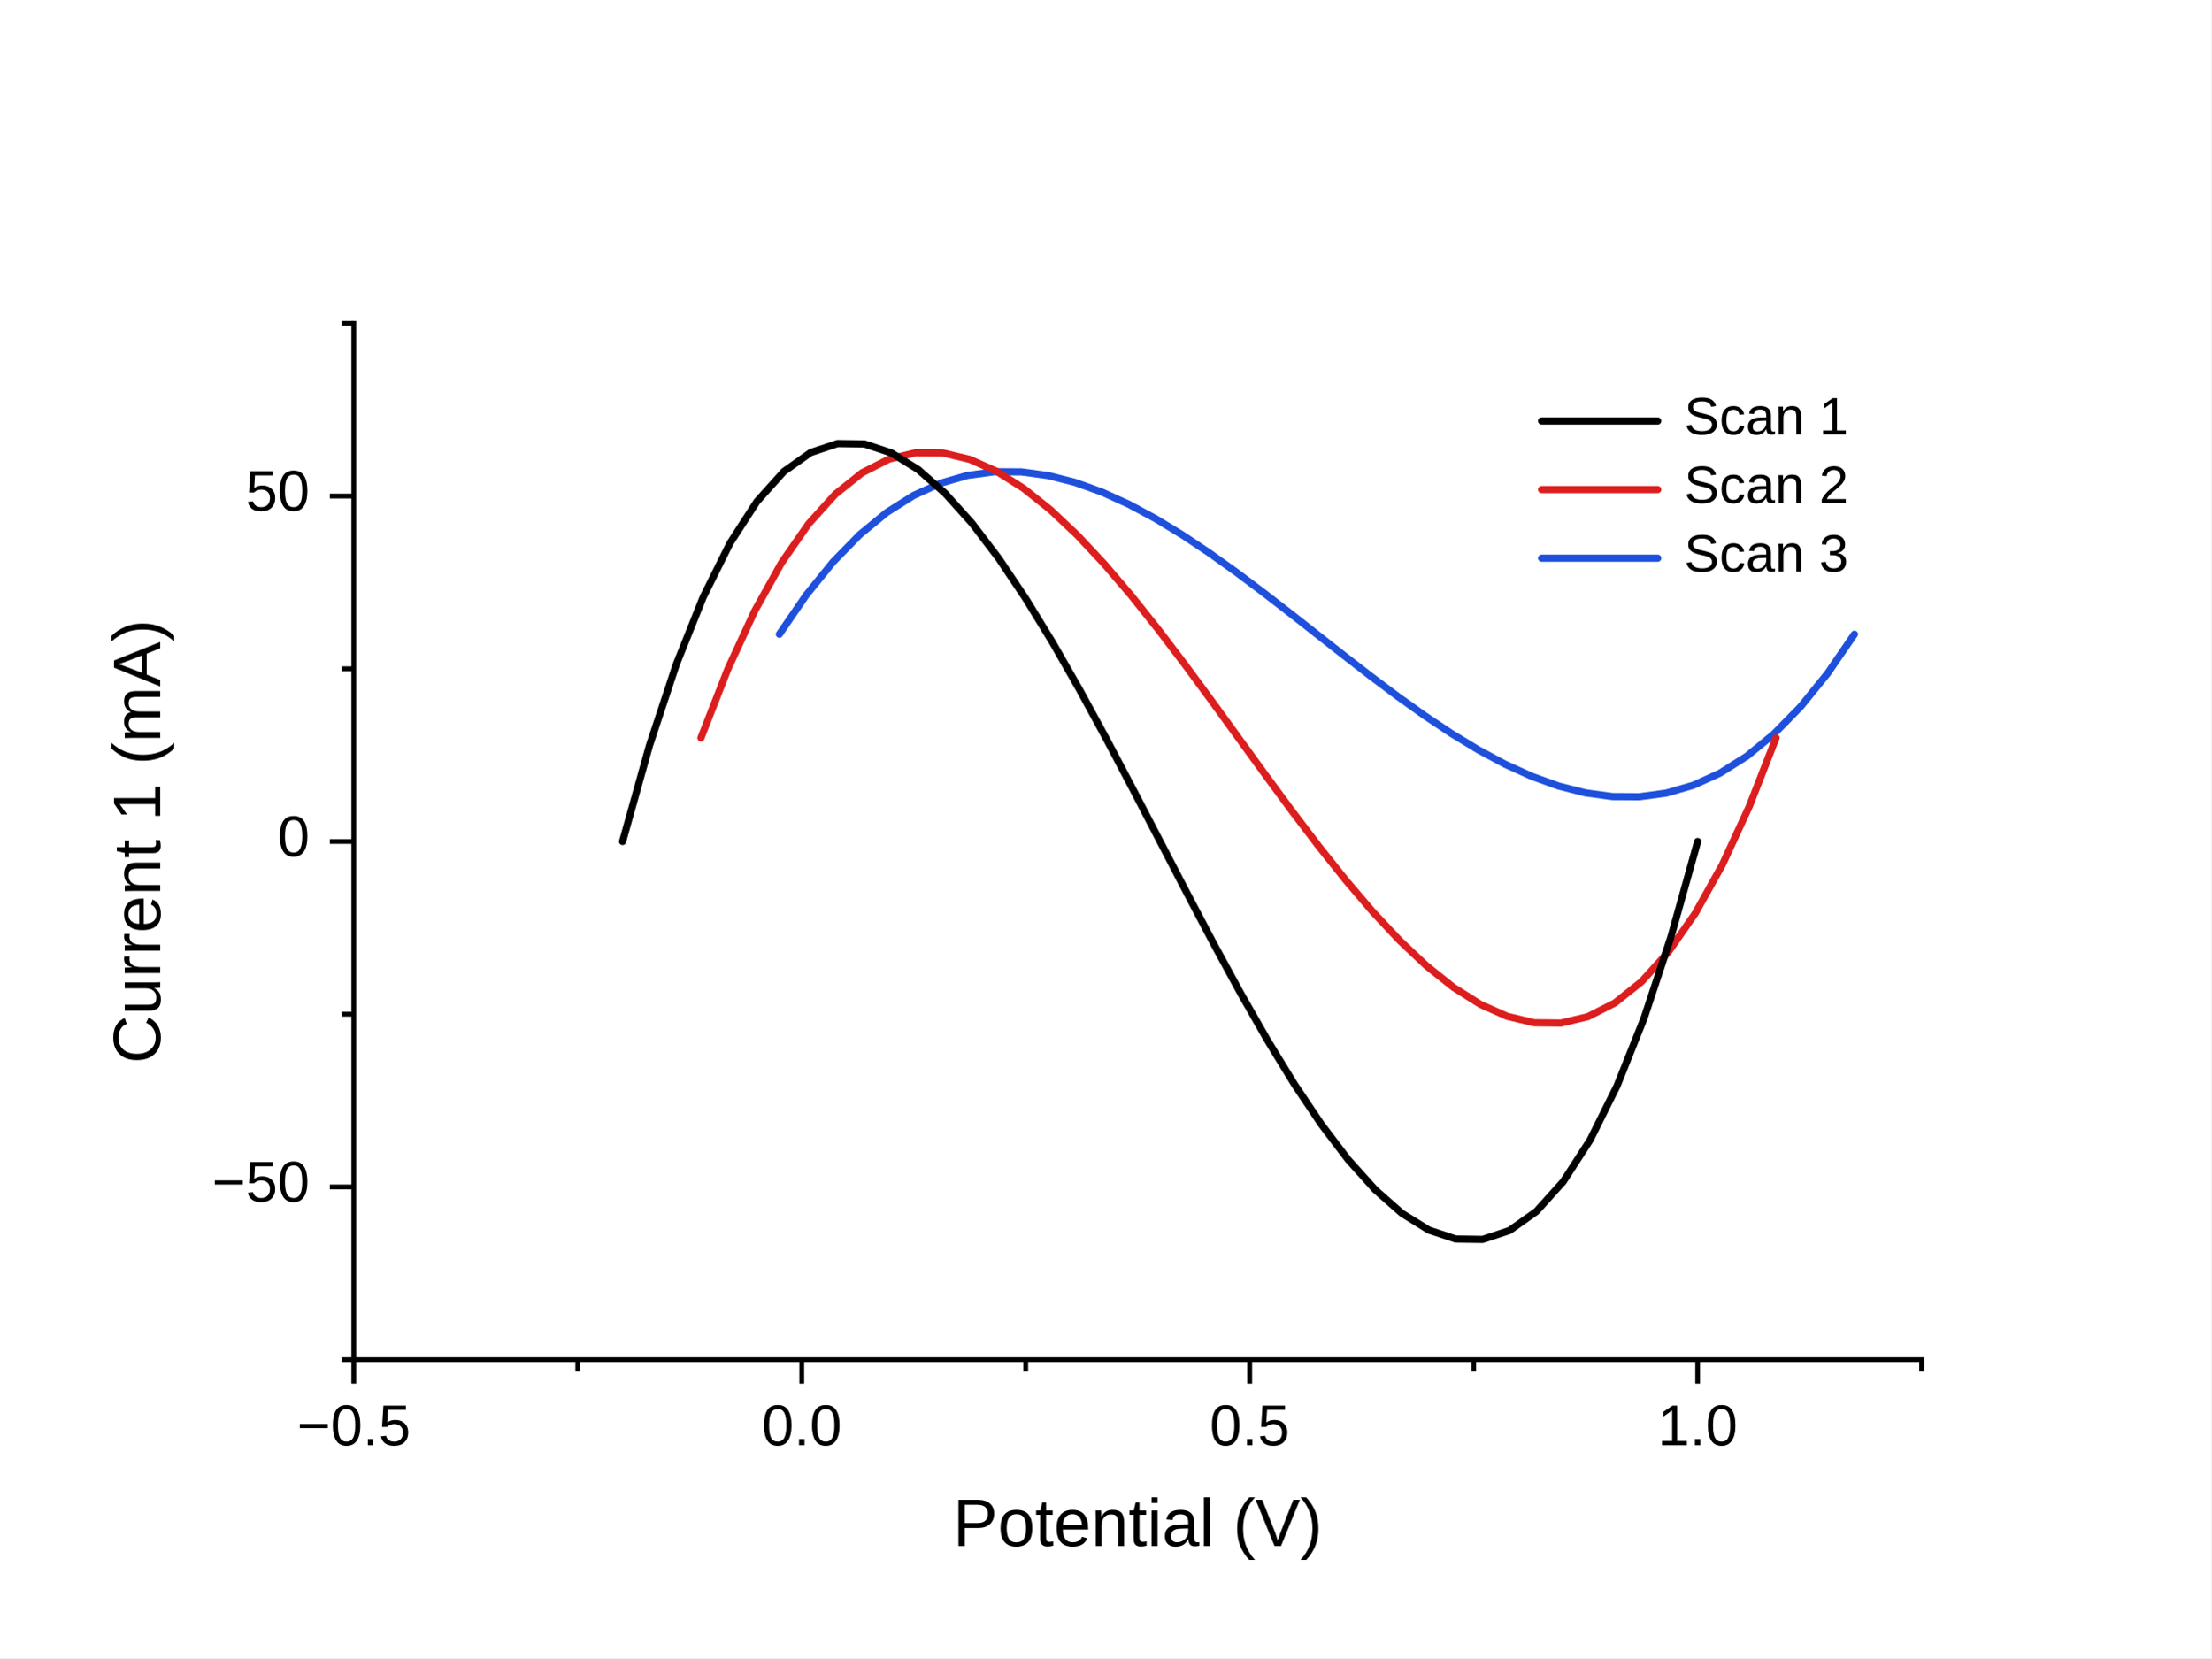
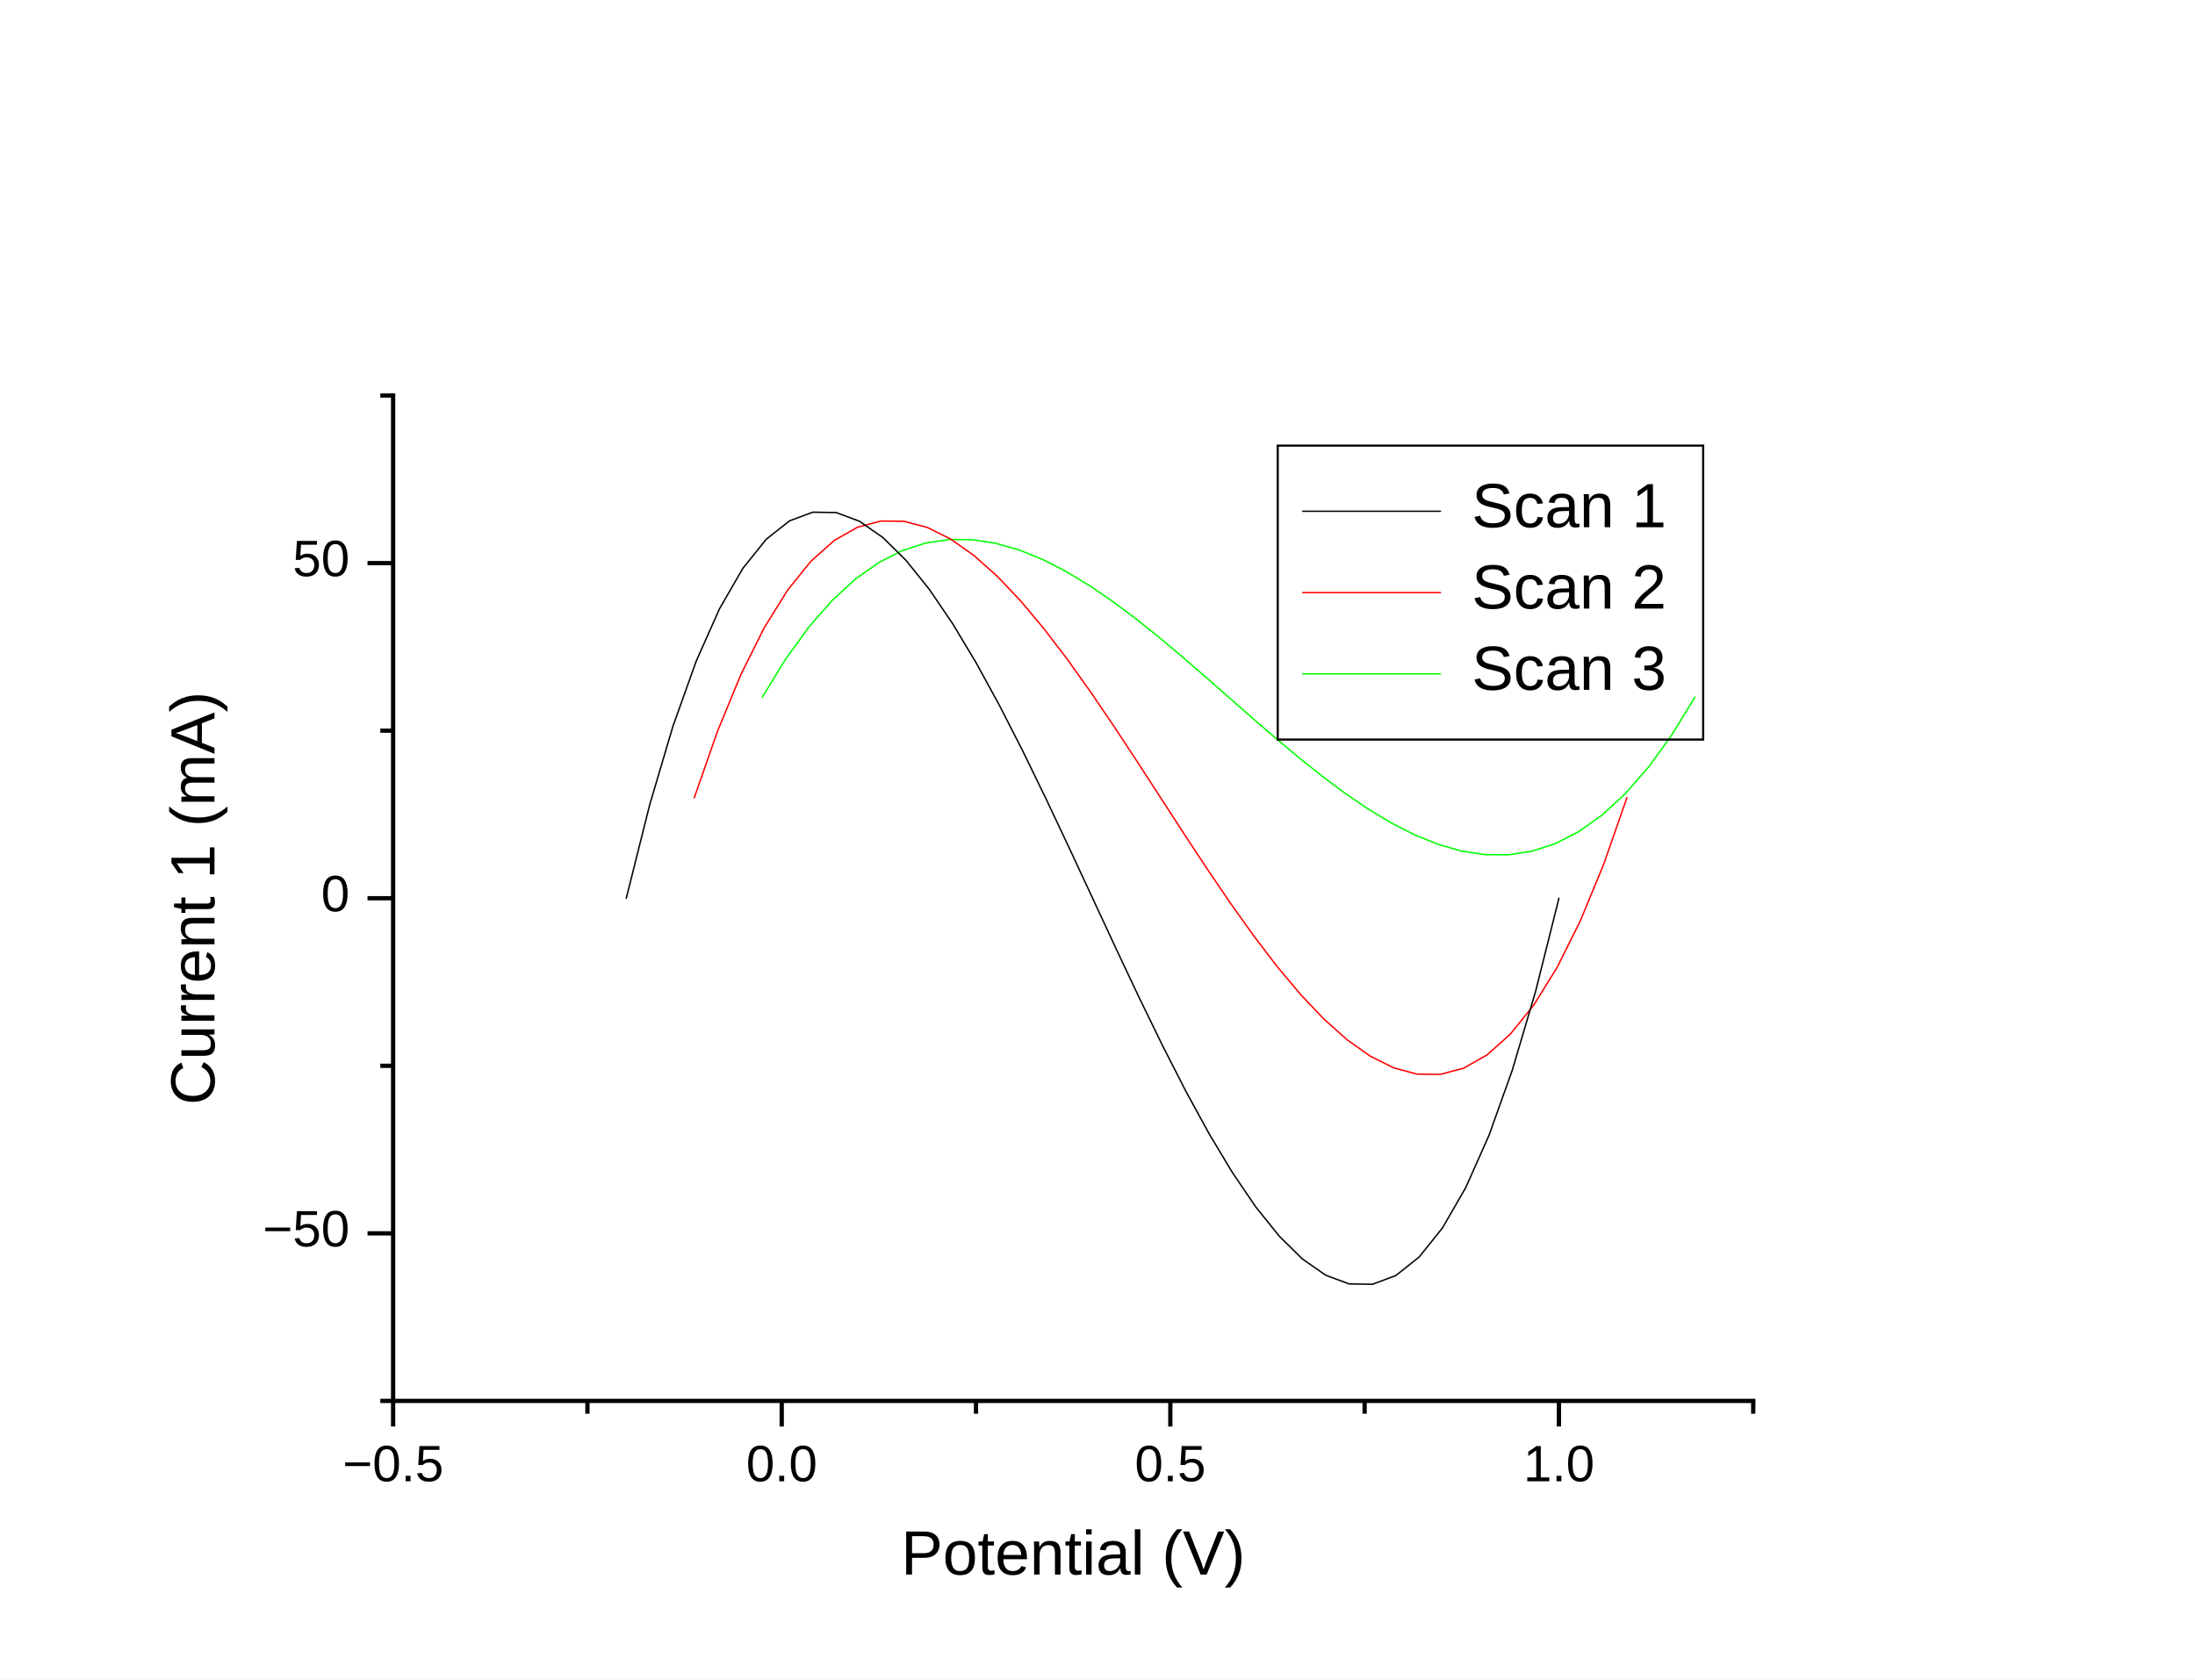
- <svg xmlns="http://www.w3.org/2000/svg" width="460.8pt" height="345.6pt" viewBox="0 0 460.8 345.6">
-   <rect x="0" y="0" width="460.8" height="345.6" fill="#FFFFFF" />
+ <svg xmlns="http://www.w3.org/2000/svg" width="771.84pt" height="590.76pt" viewBox="0 0 771.84 590.76">
+   <rect x="0" y="0" width="771.84" height="590.76" fill="#FFFFFF" />
  <g id="layer0">
    <clipPath id="clip0">
-       <rect x="73.728" y="24.192" width="359.424" height="259.2" />
+       <rect x="138.237" y="68.41" width="526.086" height="424.343" />
    </clipPath>
    <g class="plots" clip-path="url(#clip0)">
-       <path d="M162.417 132.192L168.018 124.022L173.62 117.11L179.221 111.388L184.823 106.79L190.424 103.251L196.026 100.705L201.627 99.084L207.228 98.323L212.83 98.356L218.431 99.117L224.033 100.539L229.634 102.557L235.235 105.104L240.837 108.113L246.438 111.52L252.04 115.258L257.641 119.26L263.242 123.46L268.844 127.793L274.445 132.192L280.047 136.591L285.648 140.924L291.25 145.124L296.851 149.126L302.452 152.864L308.054 156.271L313.655 159.28L319.257 161.827L324.858 163.845L330.459 165.267L336.061 166.028L341.662 166.061L347.264 165.3L352.865 163.679L358.466 161.133L364.068 157.594L369.669 152.996L375.271 147.274L380.872 140.362L386.474 132.192" fill="none" stroke="#1E50DC" stroke-width="1.5" stroke-linecap="round" stroke-linejoin="round" />
-       <path d="M146.08 153.792L151.681 139.454L157.282 127.321L162.884 117.279L168.485 109.21L174.087 102.998L179.688 98.528L185.289 95.684L190.891 94.349L196.492 94.407L202.094 95.742L207.695 98.238L213.297 101.779L218.898 106.249L224.499 111.532L230.101 117.511L235.702 124.07L241.304 131.094L246.905 138.467L252.506 146.071L258.108 153.792L263.709 161.513L269.311 169.117L274.912 176.49L280.513 183.514L286.115 190.073L291.716 196.052L297.318 201.335L302.919 205.805L308.521 209.346L314.122 211.842L319.723 213.177L325.325 213.235L330.926 211.9L336.528 209.056L342.129 204.586L347.73 198.374L353.332 190.305L358.933 180.263L364.535 168.13L370.136 153.792" fill="none" stroke="#DC1E1E" stroke-width="1.5" stroke-linecap="round" stroke-linejoin="round" />
-       <path d="M129.742 175.392L135.344 155.385L140.945 138.456L146.546 124.443L152.148 113.184L157.749 104.517L163.351 98.28L168.952 94.311L174.553 92.448L180.155 92.529L185.756 94.392L191.358 97.875L196.959 102.816L202.56 109.053L208.162 116.424L213.763 124.767L219.365 133.92L224.966 143.721L230.568 154.008L236.169 164.619L241.77 175.392L247.372 186.165L252.973 196.776L258.575 207.063L264.176 216.864L269.777 226.017L275.379 234.36L280.98 241.731L286.582 247.968L292.183 252.909L297.785 256.392L303.386 258.255L308.987 258.336L314.589 256.473L320.19 252.504L325.792 246.267L331.393 237.6L336.994 226.341L342.596 212.328L348.197 195.399L353.799 175.392" fill="none" stroke="#000000" stroke-width="1.5" stroke-linecap="round" stroke-linejoin="round" />
+       <path d="M268.05 245.22L276.249 231.845L284.447 220.528L292.646 211.161L300.845 203.634L309.044 197.84L317.242 193.671L325.441 191.017L333.64 189.772L341.839 189.826L350.037 191.072L358.236 193.4L366.435 196.703L374.634 200.872L382.832 205.8L391.031 211.377L399.23 217.496L407.429 224.048L415.627 230.925L423.826 238.018L432.025 245.22L440.224 252.421L448.422 259.515L456.621 266.391L464.82 272.943L473.019 279.062L481.217 284.639L489.416 289.567L497.615 293.736L505.814 297.039L514.012 299.367L522.211 300.613L530.41 300.667L538.609 299.422L546.807 296.768L555.006 292.599L563.205 286.805L571.404 279.279L579.602 269.911L587.801 258.594L596 245.22" fill="none" stroke="#00FF00" stroke-width="0.5" stroke-linecap="round" stroke-linejoin="round" />
+       <path d="M244.137 280.581L252.336 257.108L260.534 237.245L268.733 220.804L276.932 207.594L285.131 197.426L293.329 190.108L301.528 185.451L309.727 183.265L317.926 183.361L326.124 185.546L334.323 189.633L342.522 195.43L350.721 202.748L358.919 211.396L367.118 221.185L375.317 231.923L383.516 243.423L391.714 255.492L399.913 267.942L408.112 280.581L416.311 293.221L424.509 305.671L432.708 317.74L440.907 329.239L449.106 339.978L457.304 349.767L465.503 358.415L473.702 365.733L481.901 371.53L490.099 375.617L498.298 377.802L506.497 377.897L514.696 375.712L522.894 371.055L531.093 363.737L539.292 353.568L547.491 340.359L555.689 323.917L563.888 304.055L572.087 280.581" fill="none" stroke="#FF0000" stroke-width="0.5" stroke-linecap="round" stroke-linejoin="round" />
+       <path d="M220.224 315.943L228.423 283.189L236.621 255.475L244.82 232.533L253.019 214.101L261.218 199.912L269.416 189.701L277.615 183.204L285.814 180.154L294.013 180.286L302.211 183.336L310.41 189.038L318.609 197.127L326.808 207.338L335.006 219.405L343.205 233.064L351.404 248.049L359.603 264.094L367.801 280.935L376 298.307L384.199 315.943L392.398 333.58L400.596 350.952L408.795 367.793L416.994 383.838L425.193 398.823L433.391 412.481L441.59 424.549L449.789 434.759L457.988 442.848L466.186 448.551L474.385 451.6L482.584 451.733L490.783 448.683L498.981 442.185L507.18 431.975L515.379 417.786L523.578 399.353L531.776 376.412L539.975 348.697L548.174 315.943" fill="none" stroke="#000000" stroke-width="0.5" stroke-linecap="round" stroke-linejoin="round" />
    </g>
    <g class="overlay">
-       <path d="M73.728 283.392L400.477 283.392" fill="none" stroke="#000000" stroke-width="1" stroke-linecap="square" />
-       <path d="M73.728 67.392L73.728 283.392" fill="none" stroke="#000000" stroke-width="1" stroke-linecap="square" />
-       <path d="M73.728 283.392L73.728 288.392M167.085 283.392L167.085 288.392M260.442 283.392L260.442 288.392M353.799 283.392L353.799 288.392M120.406 283.392L120.406 285.892M213.763 283.392L213.763 285.892M307.12 283.392L307.12 285.892M400.477 283.392L400.477 285.892" fill="none" stroke="#000000" stroke-width="1" />
-       <path d="M73.728 247.392L68.728 247.392M73.728 175.392L68.728 175.392M73.728 103.392L68.728 103.392M73.728 283.392L71.228 283.392M73.728 211.392L71.228 211.392M73.728 139.392L71.228 139.392M73.728 67.392L71.228 67.392" fill="none" stroke="#000000" stroke-width="1" />
-       <text x="73.728" y="301.232" font-family="'Arial', 'Liberation Sans', 'Helvetica', 'DejaVu Sans', sans-serif" font-size="12" fill="#000000" text-anchor="middle">−0.5</text>
-       <text x="167.085" y="301.232" font-family="'Arial', 'Liberation Sans', 'Helvetica', 'DejaVu Sans', sans-serif" font-size="12" fill="#000000" text-anchor="middle">0.0</text>
-       <text x="260.442" y="301.232" font-family="'Arial', 'Liberation Sans', 'Helvetica', 'DejaVu Sans', sans-serif" font-size="12" fill="#000000" text-anchor="middle">0.5</text>
-       <text x="353.799" y="301.232" font-family="'Arial', 'Liberation Sans', 'Helvetica', 'DejaVu Sans', sans-serif" font-size="12" fill="#000000" text-anchor="middle">1.0</text>
-       <text x="64.528" y="250.452" font-family="'Arial', 'Liberation Sans', 'Helvetica', 'DejaVu Sans', sans-serif" font-size="12" fill="#000000" text-anchor="end">−50</text>
-       <text x="64.528" y="178.452" font-family="'Arial', 'Liberation Sans', 'Helvetica', 'DejaVu Sans', sans-serif" font-size="12" fill="#000000" text-anchor="end">0</text>
-       <text x="64.528" y="106.452" font-family="'Arial', 'Liberation Sans', 'Helvetica', 'DejaVu Sans', sans-serif" font-size="12" fill="#000000" text-anchor="end">50</text>
-       <text x="237.103" y="322.232" font-family="'Arial', 'Liberation Sans', 'Helvetica', 'DejaVu Sans', sans-serif" font-size="14" fill="#000000" text-anchor="middle">Potential (V)</text>
-       <text x="33.388" y="175.392" font-family="'Arial', 'Liberation Sans', 'Helvetica', 'DejaVu Sans', sans-serif" font-size="14" fill="#000000" text-anchor="middle" transform="rotate(-90 33.388 175.392)">Current 1 (mA)</text>
-       <path d="M321.277 87.742L345.477 87.742" fill="none" stroke="#000000" stroke-width="1.5" stroke-linecap="round" stroke-linejoin="round" />
-       <text x="350.977" y="90.547" font-family="'Arial', 'Liberation Sans', 'Helvetica', 'DejaVu Sans', sans-serif" font-size="11" fill="#000000">Scan 1</text>
-       <path d="M321.277 102.042L345.477 102.042" fill="none" stroke="#DC1E1E" stroke-width="1.5" stroke-linecap="round" stroke-linejoin="round" />
-       <text x="350.977" y="104.847" font-family="'Arial', 'Liberation Sans', 'Helvetica', 'DejaVu Sans', sans-serif" font-size="11" fill="#000000">Scan 2</text>
-       <path d="M321.277 116.342L345.477 116.342" fill="none" stroke="#1E50DC" stroke-width="1.5" stroke-linecap="round" stroke-linejoin="round" />
-       <text x="350.977" y="119.147" font-family="'Arial', 'Liberation Sans', 'Helvetica', 'DejaVu Sans', sans-serif" font-size="11" fill="#000000">Scan 3</text>
+       <path d="M138.237 492.753L616.497 492.753" fill="none" stroke="#000000" stroke-width="1.5" stroke-linecap="square" />
+       <path d="M138.237 139.134L138.237 492.753" fill="none" stroke="#000000" stroke-width="1.5" stroke-linecap="square" />
+       <path d="M138.237 492.753L138.237 501.753M274.882 492.753L274.882 501.753M411.528 492.753L411.528 501.753M548.174 492.753L548.174 501.753M206.559 492.753L206.559 497.253M343.205 492.753L343.205 497.253M479.851 492.753L479.851 497.253M616.497 492.753L616.497 497.253" fill="none" stroke="#000000" stroke-width="1.5" />
+       <path d="M138.237 433.816L129.237 433.816M138.237 315.943L129.237 315.943M138.237 198.07L129.237 198.07M138.237 492.753L133.737 492.753M138.237 374.88L133.737 374.88M138.237 257.007L133.737 257.007M138.237 139.134L133.737 139.134" fill="none" stroke="#000000" stroke-width="1.5" />
+       <text x="138.237" y="521.013" font-family="'Arial', 'Liberation Sans', 'Helvetica', 'DejaVu Sans', sans-serif" font-size="18" fill="#000000" text-anchor="middle">−0.5</text>
+       <text x="274.882" y="521.013" font-family="'Arial', 'Liberation Sans', 'Helvetica', 'DejaVu Sans', sans-serif" font-size="18" fill="#000000" text-anchor="middle">0.0</text>
+       <text x="411.528" y="521.013" font-family="'Arial', 'Liberation Sans', 'Helvetica', 'DejaVu Sans', sans-serif" font-size="18" fill="#000000" text-anchor="middle">0.5</text>
+       <text x="548.174" y="521.013" font-family="'Arial', 'Liberation Sans', 'Helvetica', 'DejaVu Sans', sans-serif" font-size="18" fill="#000000" text-anchor="middle">1.0</text>
+       <text x="122.937" y="438.406" font-family="'Arial', 'Liberation Sans', 'Helvetica', 'DejaVu Sans', sans-serif" font-size="18" fill="#000000" text-anchor="end">−50</text>
+       <text x="122.937" y="320.533" font-family="'Arial', 'Liberation Sans', 'Helvetica', 'DejaVu Sans', sans-serif" font-size="18" fill="#000000" text-anchor="end">0</text>
+       <text x="122.937" y="202.66" font-family="'Arial', 'Liberation Sans', 'Helvetica', 'DejaVu Sans', sans-serif" font-size="18" fill="#000000" text-anchor="end">50</text>
+       <text x="377.367" y="553.833" font-family="'Arial', 'Liberation Sans', 'Helvetica', 'DejaVu Sans', sans-serif" font-size="22" fill="#000000" text-anchor="middle">Potential (V)</text>
+       <text x="75.417" y="315.943" font-family="'Arial', 'Liberation Sans', 'Helvetica', 'DejaVu Sans', sans-serif" font-size="22" fill="#000000" text-anchor="middle" transform="rotate(-90 75.417 315.943)">Current 1 (mA)</text>
+       <rect x="449.297" y="156.734" width="149.6" height="103.4" fill="none" stroke="#000000" stroke-width="0.75" />
+       <path d="M458.097 179.834L506.497 179.834" fill="none" stroke="#000000" stroke-width="0.5" stroke-linecap="round" stroke-linejoin="round" />
+       <text x="517.497" y="185.444" font-family="'Arial', 'Liberation Sans', 'Helvetica', 'DejaVu Sans', sans-serif" font-size="22" fill="#000000">Scan 1</text>
+       <path d="M458.097 208.434L506.497 208.434" fill="none" stroke="#FF0000" stroke-width="0.5" stroke-linecap="round" stroke-linejoin="round" />
+       <text x="517.497" y="214.044" font-family="'Arial', 'Liberation Sans', 'Helvetica', 'DejaVu Sans', sans-serif" font-size="22" fill="#000000">Scan 2</text>
+       <path d="M458.097 237.034L506.497 237.034" fill="none" stroke="#00FF00" stroke-width="0.5" stroke-linecap="round" stroke-linejoin="round" />
+       <text x="517.497" y="242.644" font-family="'Arial', 'Liberation Sans', 'Helvetica', 'DejaVu Sans', sans-serif" font-size="22" fill="#000000">Scan 3</text>
    </g>
  </g>
</svg>
